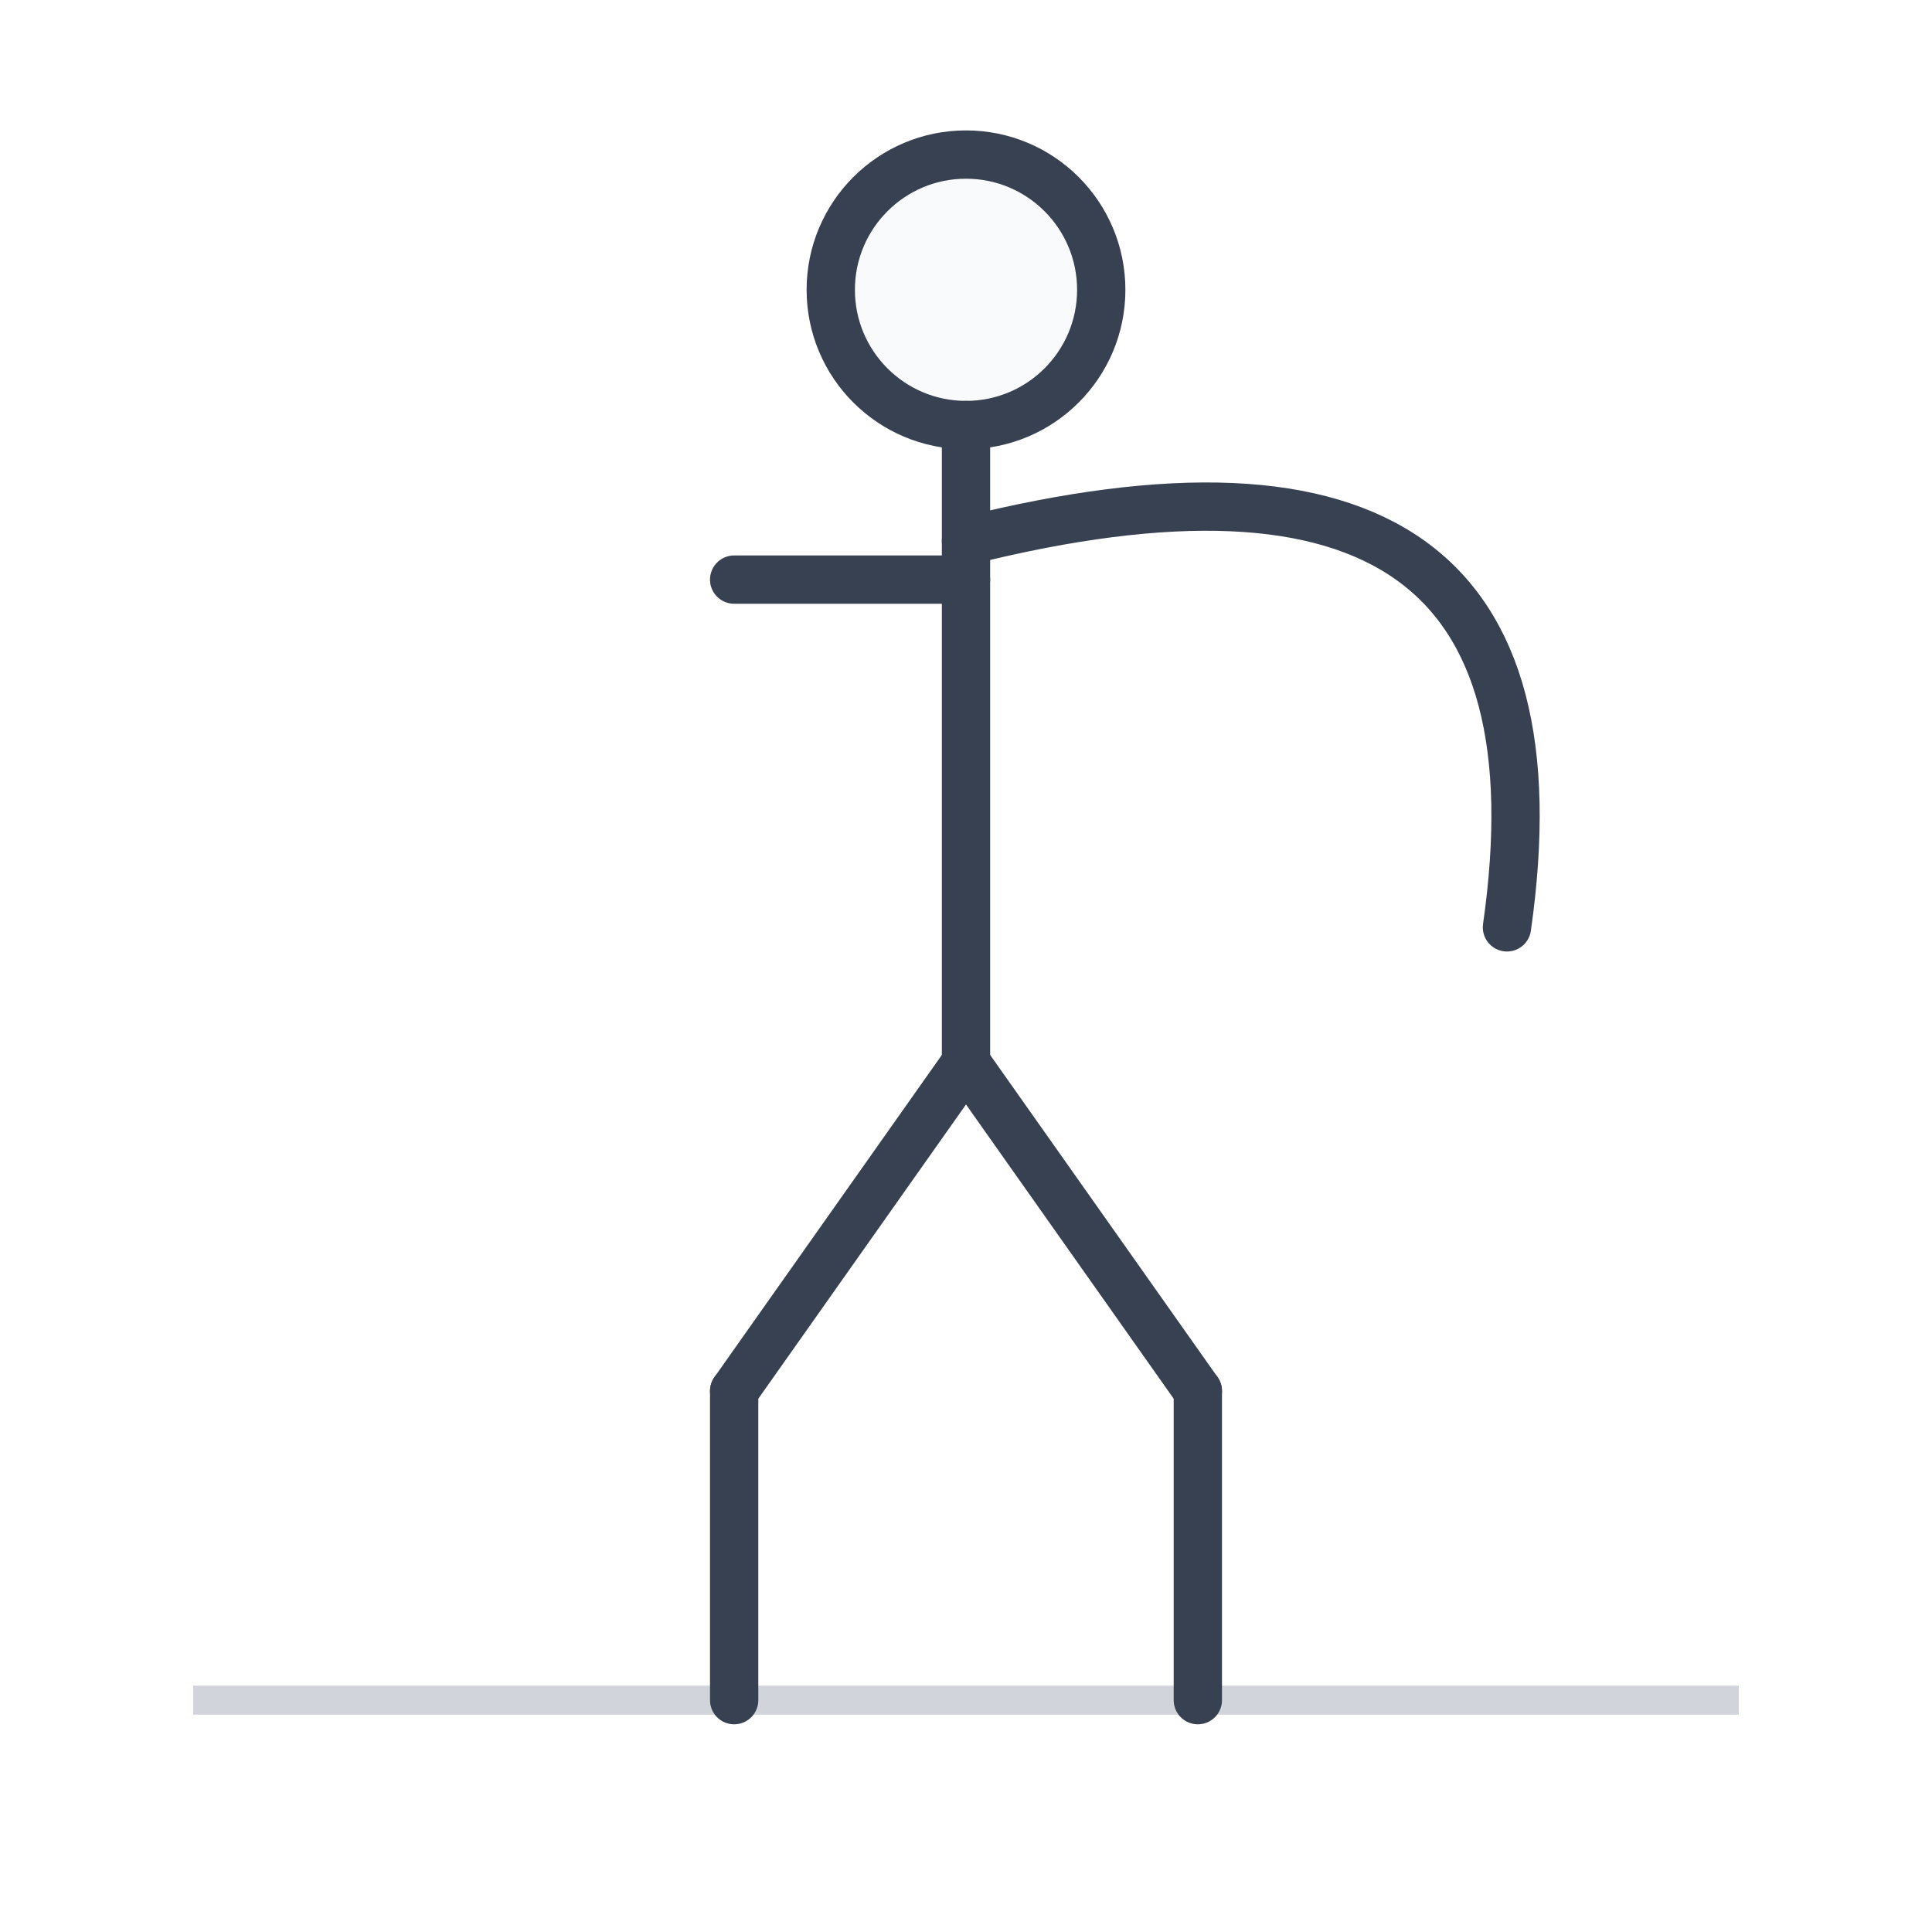
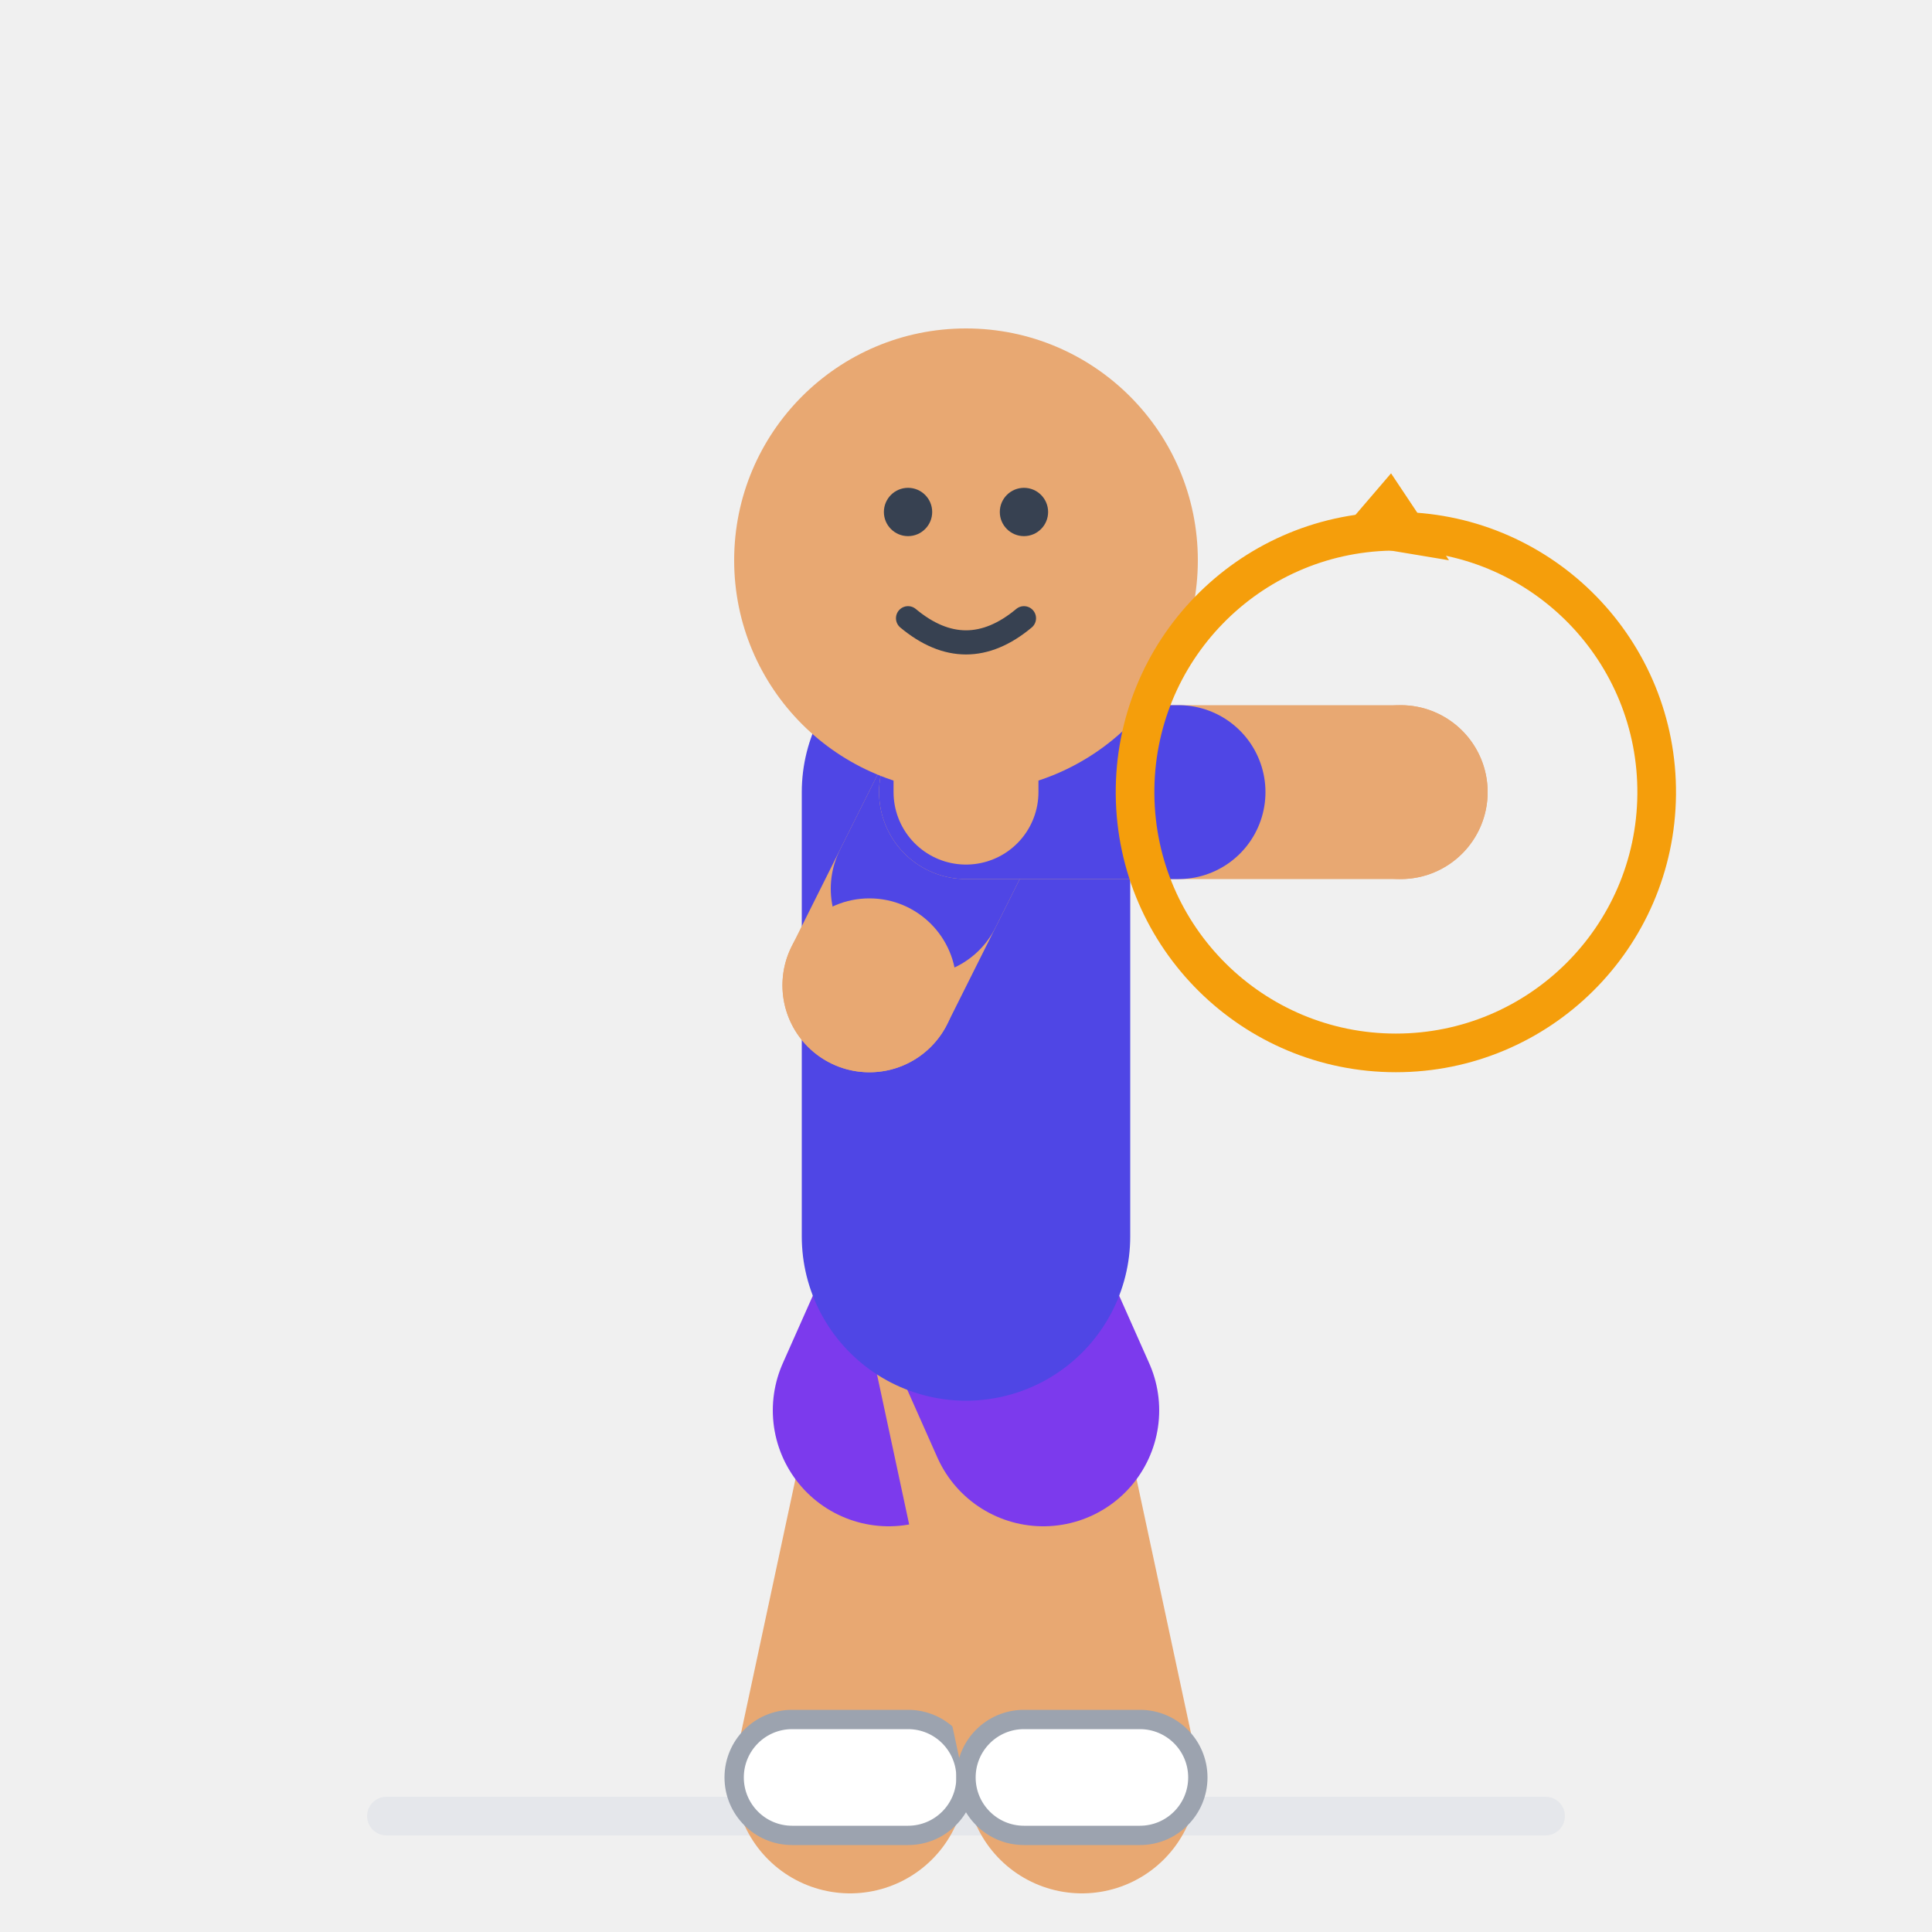
- <svg xmlns="http://www.w3.org/2000/svg" viewBox="0 0 100 100" width="100" height="100">
-   <rect width="100" height="100" fill="white" />
-   <line x1="10" y1="88" x2="90" y2="88" stroke="#d1d5db" stroke-width="1.5" />
-   <circle cx="50" cy="15" r="7" fill="#f9fafb" stroke="#374151" stroke-width="2.5" />
-   <line x1="50" y1="22" x2="50" y2="55" stroke="#374151" stroke-width="2.5" stroke-linecap="round" />
-   <line x1="38" y1="30" x2="50" y2="30" stroke="#374151" stroke-width="2.5" stroke-linecap="round" />
-   <path d="M 50,28 Q 82,20 78,48" stroke="#374151" stroke-width="2.5" stroke-linecap="round" stroke-linejoin="round" fill="none" />
-   <line x1="50" y1="55" x2="38" y2="72" stroke="#374151" stroke-width="2.5" stroke-linecap="round" />
-   <line x1="50" y1="55" x2="62" y2="72" stroke="#374151" stroke-width="2.5" stroke-linecap="round" />
-   <line x1="38" y1="72" x2="38" y2="88" stroke="#374151" stroke-width="2.5" stroke-linecap="round" />
-   <line x1="62" y1="72" x2="62" y2="88" stroke="#374151" stroke-width="2.5" stroke-linecap="round" />
+ <svg xmlns="http://www.w3.org/2000/svg" viewBox="0 0 200 200" width="200" height="200">
+   <line x1="40" y1="188" x2="160" y2="188" stroke="#E5E7EB" stroke-width="4" stroke-linecap="round" />
+   <line x1="100" y1="128" x2="88" y2="184" stroke="#E8A872" stroke-width="24" stroke-linecap="round" />
+   <line x1="100" y1="128" x2="92" y2="146" stroke="#7C3AED" stroke-width="24" stroke-linecap="round" />
+   <rect x="76" y="178" width="24" height="12" rx="6" fill="#FFFFFF" stroke="#9CA3AF" stroke-width="2" />
+   <line x1="100" y1="128" x2="112" y2="184" stroke="#E8A872" stroke-width="24" stroke-linecap="round" />
+   <line x1="100" y1="128" x2="108" y2="146" stroke="#7C3AED" stroke-width="24" stroke-linecap="round" />
+   <rect x="100" y="178" width="24" height="12" rx="6" fill="#FFFFFF" stroke="#9CA3AF" stroke-width="2" />
+   <line x1="100" y1="128" x2="100" y2="82" stroke="#4F46E5" stroke-width="34" stroke-linecap="round" />
+   <line x1="100" y1="82" x2="90" y2="102" stroke="#E8A872" stroke-width="18" stroke-linecap="round" />
+   <line x1="100" y1="82" x2="95" y2="92" stroke="#4F46E5" stroke-width="18" stroke-linecap="round" />
+   <circle cx="90" cy="102" r="9" fill="#E8A872" />
+   <line x1="100" y1="82" x2="145" y2="82" stroke="#E8A872" stroke-width="18" stroke-linecap="round" />
+   <line x1="100" y1="82" x2="122" y2="82" stroke="#4F46E5" stroke-width="18" stroke-linecap="round" />
+   <circle cx="145" cy="82" r="9" fill="#E8A872" />
+   <line x1="100" y1="82" x2="100" y2="76" stroke="#E8A872" stroke-width="15" stroke-linecap="round" />
+   <circle cx="100" cy="58" r="24" fill="#E8A872" />
+   <circle cx="94" cy="53" r="2.5" fill="#374151" />
+   <circle cx="106" cy="53" r="2.5" fill="#374151" />
+   <path d="M94,64 Q100,69 106,64" stroke="#374151" stroke-width="2.5" fill="none" stroke-linecap="round" />
+   <path d="M145,55 A27,27 0 1 1 144,55" stroke="#F59E0B" stroke-width="4" fill="none" stroke-linecap="round" />
+   <polygon points="144,49 138,56 150,58" fill="#F59E0B" />
</svg>
